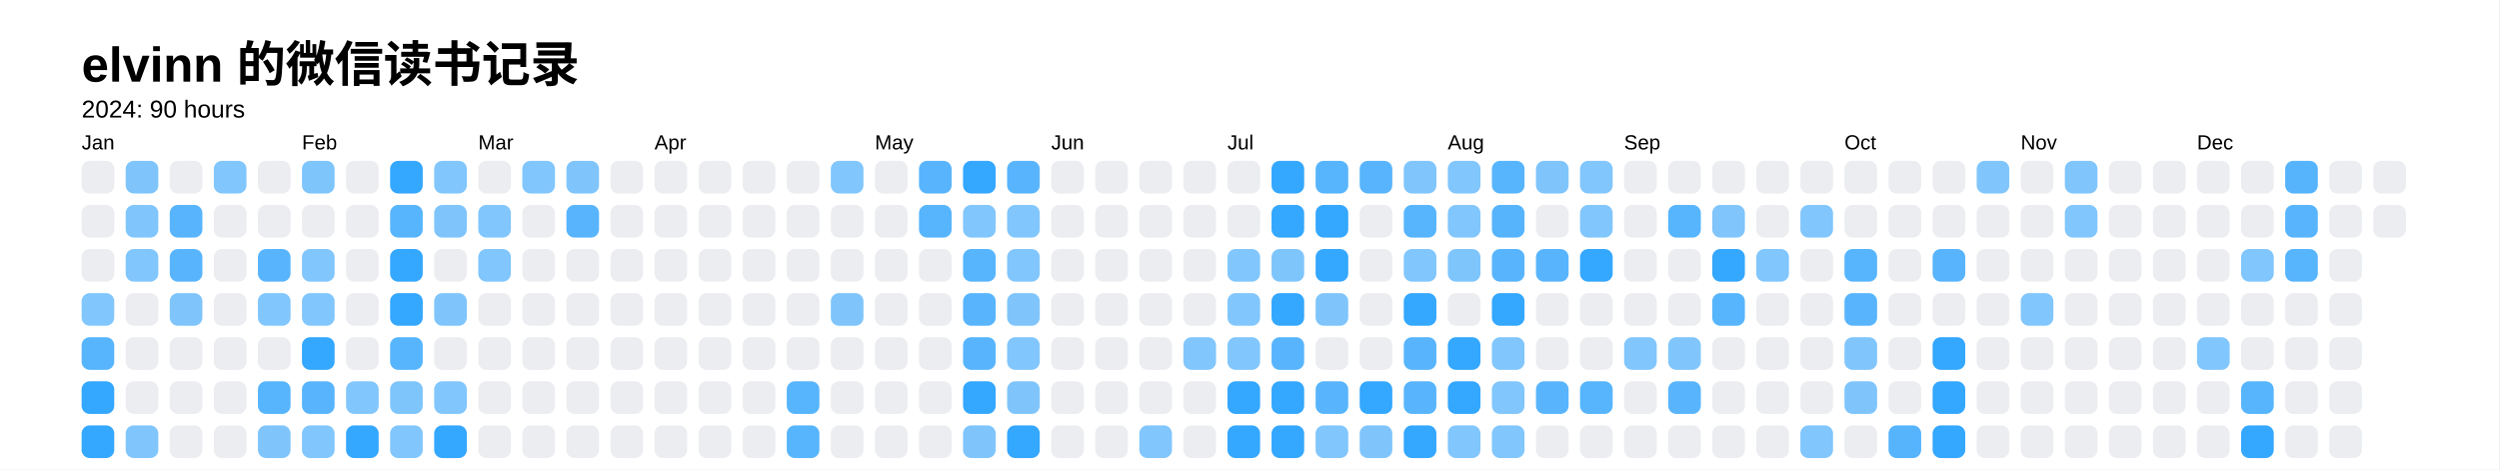
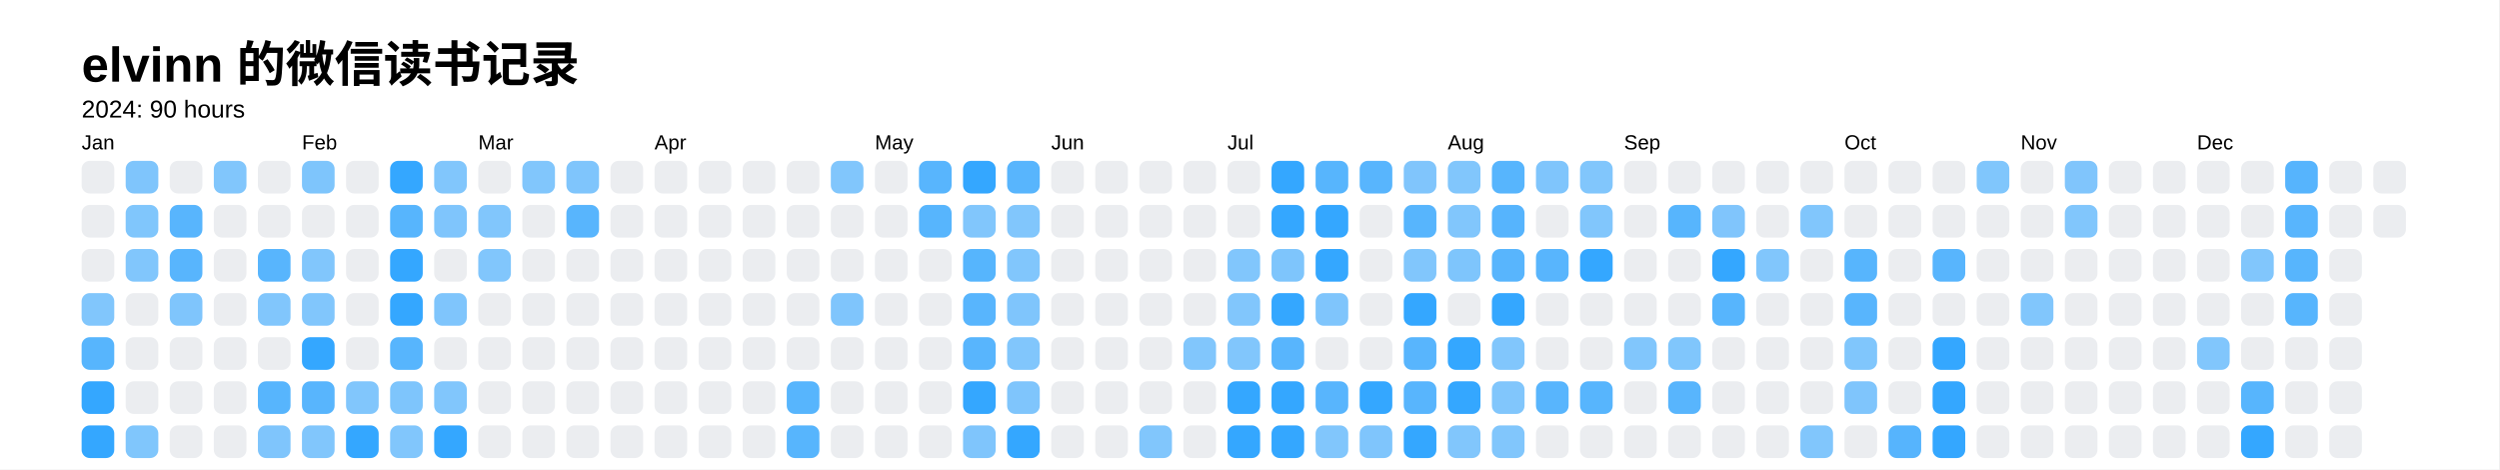
<svg xmlns="http://www.w3.org/2000/svg" baseProfile="full" height="57.5mm" version="1.1" viewBox="0,0,306.2,57.5" width="306.2mm">
  <defs />
  <rect fill="#FFFFFF" height="57.5" width="306.2" x="0" y="0" />
  <text fill="#000000" style="font-size:6px; font-family:Arial; font-weight:bold;" x="10" y="10">elvinn 的微信读书记录</text>
  <text fill="#000000" style="font-size:3px; font-family:Arial;" x="10" y="14.4">2024: 90 hours</text>
  <text fill="#000000" style="font-size:2.5px; font-family:Arial" x="10" y="18.3">Jan</text>
  <rect fill="#EBEDF0" height="4" rx="1" ry="1" width="4" x="10" y="19.7" />
  <rect fill="#EBEDF0" height="4" rx="1" ry="1" width="4" x="10" y="25.1" />
  <rect fill="#EBEDF0" height="4" rx="1" ry="1" width="4" x="10" y="30.5" />
  <rect fill="#81c6fc" height="4" rx="1" ry="1" width="4" x="10" y="35.9" />
  <rect fill="#57b5fd" height="4" rx="1" ry="1" width="4" x="10" y="41.3" />
  <rect fill="#34A7FF" height="4" rx="1" ry="1" width="4" x="10" y="46.7" />
  <rect fill="#34A7FF" height="4" rx="1" ry="1" width="4" x="10" y="52.1" />
  <rect fill="#7fc5fc" height="4" rx="1" ry="1" width="4" x="15.4" y="19.7" />
  <rect fill="#80c6fc" height="4" rx="1" ry="1" width="4" x="15.4" y="25.1" />
  <rect fill="#81c6fc" height="4" rx="1" ry="1" width="4" x="15.4" y="30.5" />
  <rect fill="#EBEDF0" height="4" rx="1" ry="1" width="4" x="15.4" y="35.9" />
  <rect fill="#EBEDF0" height="4" rx="1" ry="1" width="4" x="15.4" y="41.3" />
  <rect fill="#EBEDF0" height="4" rx="1" ry="1" width="4" x="15.4" y="46.7" />
  <rect fill="#80c6fc" height="4" rx="1" ry="1" width="4" x="15.4" y="52.1" />
  <rect fill="#EBEDF0" height="4" rx="1" ry="1" width="4" x="20.8" y="19.7" />
  <rect fill="#58b5fd" height="4" rx="1" ry="1" width="4" x="20.8" y="25.1" />
  <rect fill="#58b5fd" height="4" rx="1" ry="1" width="4" x="20.8" y="30.5" />
  <rect fill="#7fc5fc" height="4" rx="1" ry="1" width="4" x="20.8" y="35.9" />
  <rect fill="#EBEDF0" height="4" rx="1" ry="1" width="4" x="20.8" y="41.3" />
  <rect fill="#EBEDF0" height="4" rx="1" ry="1" width="4" x="20.8" y="46.7" />
  <rect fill="#EBEDF0" height="4" rx="1" ry="1" width="4" x="20.8" y="52.1" />
  <rect fill="#81c6fc" height="4" rx="1" ry="1" width="4" x="26.2" y="19.7" />
  <rect fill="#EBEDF0" height="4" rx="1" ry="1" width="4" x="26.2" y="25.1" />
  <rect fill="#EBEDF0" height="4" rx="1" ry="1" width="4" x="26.2" y="30.5" />
  <rect fill="#EBEDF0" height="4" rx="1" ry="1" width="4" x="26.2" y="35.9" />
  <rect fill="#EBEDF0" height="4" rx="1" ry="1" width="4" x="26.2" y="41.3" />
  <rect fill="#EBEDF0" height="4" rx="1" ry="1" width="4" x="26.2" y="46.7" />
  <rect fill="#EBEDF0" height="4" rx="1" ry="1" width="4" x="26.2" y="52.1" />
  <rect fill="#EBEDF0" height="4" rx="1" ry="1" width="4" x="31.6" y="19.7" />
  <rect fill="#EBEDF0" height="4" rx="1" ry="1" width="4" x="31.6" y="25.1" />
  <rect fill="#58b5fd" height="4" rx="1" ry="1" width="4" x="31.6" y="30.5" />
  <rect fill="#81c6fc" height="4" rx="1" ry="1" width="4" x="31.6" y="35.9" />
  <rect fill="#EBEDF0" height="4" rx="1" ry="1" width="4" x="31.6" y="41.3" />
  <rect fill="#57b5fd" height="4" rx="1" ry="1" width="4" x="31.6" y="46.7" />
  <rect fill="#7fc5fc" height="4" rx="1" ry="1" width="4" x="31.6" y="52.1" />
  <text fill="#000000" style="font-size:2.5px; font-family:Arial" x="37.0" y="18.3">Feb</text>
  <rect fill="#7ec5fc" height="4" rx="1" ry="1" width="4" x="37.0" y="19.7" />
  <rect fill="#EBEDF0" height="4" rx="1" ry="1" width="4" x="37.0" y="25.1" />
  <rect fill="#81c6fc" height="4" rx="1" ry="1" width="4" x="37.0" y="30.5" />
  <rect fill="#81c6fc" height="4" rx="1" ry="1" width="4" x="37.0" y="35.9" />
  <rect fill="#34A7FF" height="4" rx="1" ry="1" width="4" x="37.0" y="41.3" />
  <rect fill="#58b5fd" height="4" rx="1" ry="1" width="4" x="37.0" y="46.7" />
  <rect fill="#81c6fc" height="4" rx="1" ry="1" width="4" x="37.0" y="52.1" />
  <rect fill="#EBEDF0" height="4" rx="1" ry="1" width="4" x="42.4" y="19.7" />
  <rect fill="#EBEDF0" height="4" rx="1" ry="1" width="4" x="42.4" y="25.1" />
  <rect fill="#EBEDF0" height="4" rx="1" ry="1" width="4" x="42.4" y="30.5" />
  <rect fill="#EBEDF0" height="4" rx="1" ry="1" width="4" x="42.4" y="35.9" />
  <rect fill="#EBEDF0" height="4" rx="1" ry="1" width="4" x="42.4" y="41.3" />
  <rect fill="#81c6fc" height="4" rx="1" ry="1" width="4" x="42.4" y="46.7" />
  <rect fill="#34A7FF" height="4" rx="1" ry="1" width="4" x="42.4" y="52.1" />
  <rect fill="#34A7FF" height="4" rx="1" ry="1" width="4" x="47.8" y="19.7" />
  <rect fill="#57b5fd" height="4" rx="1" ry="1" width="4" x="47.8" y="25.1" />
  <rect fill="#34A7FF" height="4" rx="1" ry="1" width="4" x="47.8" y="30.5" />
  <rect fill="#34A7FF" height="4" rx="1" ry="1" width="4" x="47.8" y="35.9" />
  <rect fill="#57b5fd" height="4" rx="1" ry="1" width="4" x="47.8" y="41.3" />
  <rect fill="#7ec5fc" height="4" rx="1" ry="1" width="4" x="47.8" y="46.7" />
  <rect fill="#81c6fc" height="4" rx="1" ry="1" width="4" x="47.8" y="52.1" />
  <rect fill="#81c6fc" height="4" rx="1" ry="1" width="4" x="53.2" y="19.7" />
  <rect fill="#7fc5fc" height="4" rx="1" ry="1" width="4" x="53.2" y="25.1" />
  <rect fill="#EBEDF0" height="4" rx="1" ry="1" width="4" x="53.2" y="30.5" />
  <rect fill="#7fc5fc" height="4" rx="1" ry="1" width="4" x="53.2" y="35.9" />
  <rect fill="#EBEDF0" height="4" rx="1" ry="1" width="4" x="53.2" y="41.3" />
  <rect fill="#81c6fc" height="4" rx="1" ry="1" width="4" x="53.2" y="46.7" />
  <rect fill="#34A7FF" height="4" rx="1" ry="1" width="4" x="53.2" y="52.1" />
  <text fill="#000000" style="font-size:2.5px; font-family:Arial" x="58.6" y="18.3">Mar</text>
  <rect fill="#EBEDF0" height="4" rx="1" ry="1" width="4" x="58.6" y="19.7" />
  <rect fill="#81c6fc" height="4" rx="1" ry="1" width="4" x="58.6" y="25.1" />
  <rect fill="#81c6fc" height="4" rx="1" ry="1" width="4" x="58.6" y="30.5" />
  <rect fill="#EBEDF0" height="4" rx="1" ry="1" width="4" x="58.6" y="35.9" />
  <rect fill="#EBEDF0" height="4" rx="1" ry="1" width="4" x="58.6" y="41.3" />
  <rect fill="#EBEDF0" height="4" rx="1" ry="1" width="4" x="58.6" y="46.7" />
  <rect fill="#EBEDF0" height="4" rx="1" ry="1" width="4" x="58.6" y="52.1" />
  <rect fill="#81c6fc" height="4" rx="1" ry="1" width="4" x="64" y="19.7" />
  <rect fill="#EBEDF0" height="4" rx="1" ry="1" width="4" x="64" y="25.1" />
  <rect fill="#EBEDF0" height="4" rx="1" ry="1" width="4" x="64" y="30.5" />
  <rect fill="#EBEDF0" height="4" rx="1" ry="1" width="4" x="64" y="35.9" />
  <rect fill="#EBEDF0" height="4" rx="1" ry="1" width="4" x="64" y="41.3" />
  <rect fill="#EBEDF0" height="4" rx="1" ry="1" width="4" x="64" y="46.7" />
  <rect fill="#EBEDF0" height="4" rx="1" ry="1" width="4" x="64" y="52.1" />
  <rect fill="#7fc5fc" height="4" rx="1" ry="1" width="4" x="69.4" y="19.7" />
  <rect fill="#58b5fd" height="4" rx="1" ry="1" width="4" x="69.4" y="25.1" />
  <rect fill="#EBEDF0" height="4" rx="1" ry="1" width="4" x="69.4" y="30.5" />
  <rect fill="#EBEDF0" height="4" rx="1" ry="1" width="4" x="69.4" y="35.9" />
  <rect fill="#EBEDF0" height="4" rx="1" ry="1" width="4" x="69.4" y="41.3" />
  <rect fill="#EBEDF0" height="4" rx="1" ry="1" width="4" x="69.4" y="46.7" />
  <rect fill="#EBEDF0" height="4" rx="1" ry="1" width="4" x="69.4" y="52.1" />
  <rect fill="#EBEDF0" height="4" rx="1" ry="1" width="4" x="74.8" y="19.7" />
  <rect fill="#EBEDF0" height="4" rx="1" ry="1" width="4" x="74.8" y="25.1" />
  <rect fill="#EBEDF0" height="4" rx="1" ry="1" width="4" x="74.8" y="30.5" />
  <rect fill="#EBEDF0" height="4" rx="1" ry="1" width="4" x="74.8" y="35.9" />
  <rect fill="#EBEDF0" height="4" rx="1" ry="1" width="4" x="74.8" y="41.3" />
  <rect fill="#EBEDF0" height="4" rx="1" ry="1" width="4" x="74.8" y="46.7" />
  <rect fill="#EBEDF0" height="4" rx="1" ry="1" width="4" x="74.8" y="52.1" />
  <text fill="#000000" style="font-size:2.5px; font-family:Arial" x="80.2" y="18.3">Apr</text>
  <rect fill="#EBEDF0" height="4" rx="1" ry="1" width="4" x="80.2" y="19.7" />
  <rect fill="#EBEDF0" height="4" rx="1" ry="1" width="4" x="80.2" y="25.1" />
  <rect fill="#EBEDF0" height="4" rx="1" ry="1" width="4" x="80.2" y="30.5" />
  <rect fill="#EBEDF0" height="4" rx="1" ry="1" width="4" x="80.2" y="35.9" />
  <rect fill="#EBEDF0" height="4" rx="1" ry="1" width="4" x="80.2" y="41.3" />
  <rect fill="#EBEDF0" height="4" rx="1" ry="1" width="4" x="80.2" y="46.7" />
  <rect fill="#EBEDF0" height="4" rx="1" ry="1" width="4" x="80.2" y="52.1" />
  <rect fill="#EBEDF0" height="4" rx="1" ry="1" width="4" x="85.6" y="19.7" />
  <rect fill="#EBEDF0" height="4" rx="1" ry="1" width="4" x="85.6" y="25.1" />
  <rect fill="#EBEDF0" height="4" rx="1" ry="1" width="4" x="85.6" y="30.5" />
  <rect fill="#EBEDF0" height="4" rx="1" ry="1" width="4" x="85.6" y="35.9" />
  <rect fill="#EBEDF0" height="4" rx="1" ry="1" width="4" x="85.6" y="41.3" />
  <rect fill="#EBEDF0" height="4" rx="1" ry="1" width="4" x="85.6" y="46.7" />
  <rect fill="#EBEDF0" height="4" rx="1" ry="1" width="4" x="85.6" y="52.1" />
  <rect fill="#EBEDF0" height="4" rx="1" ry="1" width="4" x="91" y="19.7" />
  <rect fill="#EBEDF0" height="4" rx="1" ry="1" width="4" x="91" y="25.1" />
  <rect fill="#EBEDF0" height="4" rx="1" ry="1" width="4" x="91" y="30.5" />
  <rect fill="#EBEDF0" height="4" rx="1" ry="1" width="4" x="91" y="35.9" />
  <rect fill="#EBEDF0" height="4" rx="1" ry="1" width="4" x="91" y="41.3" />
  <rect fill="#EBEDF0" height="4" rx="1" ry="1" width="4" x="91" y="46.7" />
  <rect fill="#EBEDF0" height="4" rx="1" ry="1" width="4" x="91" y="52.1" />
  <rect fill="#EBEDF0" height="4" rx="1" ry="1" width="4" x="96.4" y="19.7" />
  <rect fill="#EBEDF0" height="4" rx="1" ry="1" width="4" x="96.4" y="25.1" />
  <rect fill="#EBEDF0" height="4" rx="1" ry="1" width="4" x="96.4" y="30.5" />
  <rect fill="#EBEDF0" height="4" rx="1" ry="1" width="4" x="96.4" y="35.9" />
  <rect fill="#EBEDF0" height="4" rx="1" ry="1" width="4" x="96.4" y="41.3" />
  <rect fill="#57b5fd" height="4" rx="1" ry="1" width="4" x="96.4" y="46.7" />
  <rect fill="#57b5fd" height="4" rx="1" ry="1" width="4" x="96.4" y="52.1" />
  <rect fill="#81c6fc" height="4" rx="1" ry="1" width="4" x="101.8" y="19.7" />
  <rect fill="#EBEDF0" height="4" rx="1" ry="1" width="4" x="101.8" y="25.1" />
  <rect fill="#EBEDF0" height="4" rx="1" ry="1" width="4" x="101.8" y="30.5" />
  <rect fill="#7fc5fc" height="4" rx="1" ry="1" width="4" x="101.8" y="35.9" />
  <rect fill="#EBEDF0" height="4" rx="1" ry="1" width="4" x="101.8" y="41.3" />
  <rect fill="#EBEDF0" height="4" rx="1" ry="1" width="4" x="101.8" y="46.7" />
  <rect fill="#EBEDF0" height="4" rx="1" ry="1" width="4" x="101.8" y="52.1" />
  <text fill="#000000" style="font-size:2.5px; font-family:Arial" x="107.2" y="18.3">May</text>
  <rect fill="#EBEDF0" height="4" rx="1" ry="1" width="4" x="107.2" y="19.7" />
  <rect fill="#EBEDF0" height="4" rx="1" ry="1" width="4" x="107.2" y="25.1" />
  <rect fill="#EBEDF0" height="4" rx="1" ry="1" width="4" x="107.2" y="30.5" />
  <rect fill="#EBEDF0" height="4" rx="1" ry="1" width="4" x="107.2" y="35.9" />
  <rect fill="#EBEDF0" height="4" rx="1" ry="1" width="4" x="107.2" y="41.3" />
  <rect fill="#EBEDF0" height="4" rx="1" ry="1" width="4" x="107.2" y="46.7" />
  <rect fill="#EBEDF0" height="4" rx="1" ry="1" width="4" x="107.2" y="52.1" />
  <rect fill="#58b5fd" height="4" rx="1" ry="1" width="4" x="112.6" y="19.7" />
  <rect fill="#57b5fd" height="4" rx="1" ry="1" width="4" x="112.6" y="25.1" />
  <rect fill="#EBEDF0" height="4" rx="1" ry="1" width="4" x="112.6" y="30.5" />
  <rect fill="#EBEDF0" height="4" rx="1" ry="1" width="4" x="112.6" y="35.9" />
  <rect fill="#EBEDF0" height="4" rx="1" ry="1" width="4" x="112.6" y="41.3" />
  <rect fill="#EBEDF0" height="4" rx="1" ry="1" width="4" x="112.6" y="46.7" />
  <rect fill="#EBEDF0" height="4" rx="1" ry="1" width="4" x="112.6" y="52.1" />
  <rect fill="#34A7FF" height="4" rx="1" ry="1" width="4" x="118" y="19.7" />
  <rect fill="#81c6fc" height="4" rx="1" ry="1" width="4" x="118" y="25.1" />
  <rect fill="#56b5fd" height="4" rx="1" ry="1" width="4" x="118" y="30.5" />
  <rect fill="#58b5fd" height="4" rx="1" ry="1" width="4" x="118" y="35.9" />
  <rect fill="#58b5fd" height="4" rx="1" ry="1" width="4" x="118" y="41.3" />
  <rect fill="#34A7FF" height="4" rx="1" ry="1" width="4" x="118" y="46.7" />
  <rect fill="#7fc5fc" height="4" rx="1" ry="1" width="4" x="118" y="52.1" />
  <rect fill="#58b5fd" height="4" rx="1" ry="1" width="4" x="123.4" y="19.7" />
  <rect fill="#81c6fc" height="4" rx="1" ry="1" width="4" x="123.4" y="25.1" />
  <rect fill="#81c6fc" height="4" rx="1" ry="1" width="4" x="123.4" y="30.5" />
  <rect fill="#7fc5fc" height="4" rx="1" ry="1" width="4" x="123.4" y="35.9" />
  <rect fill="#81c6fc" height="4" rx="1" ry="1" width="4" x="123.4" y="41.3" />
  <rect fill="#7fc5fc" height="4" rx="1" ry="1" width="4" x="123.4" y="46.7" />
  <rect fill="#34A7FF" height="4" rx="1" ry="1" width="4" x="123.4" y="52.1" />
  <text fill="#000000" style="font-size:2.5px; font-family:Arial" x="128.8" y="18.3">Jun</text>
  <rect fill="#EBEDF0" height="4" rx="1" ry="1" width="4" x="128.8" y="19.7" />
  <rect fill="#EBEDF0" height="4" rx="1" ry="1" width="4" x="128.8" y="25.1" />
  <rect fill="#EBEDF0" height="4" rx="1" ry="1" width="4" x="128.8" y="30.5" />
  <rect fill="#EBEDF0" height="4" rx="1" ry="1" width="4" x="128.8" y="35.9" />
  <rect fill="#EBEDF0" height="4" rx="1" ry="1" width="4" x="128.8" y="41.3" />
  <rect fill="#EBEDF0" height="4" rx="1" ry="1" width="4" x="128.8" y="46.7" />
  <rect fill="#EBEDF0" height="4" rx="1" ry="1" width="4" x="128.8" y="52.1" />
  <rect fill="#EBEDF0" height="4" rx="1" ry="1" width="4" x="134.2" y="19.7" />
  <rect fill="#EBEDF0" height="4" rx="1" ry="1" width="4" x="134.2" y="25.1" />
  <rect fill="#EBEDF0" height="4" rx="1" ry="1" width="4" x="134.2" y="30.5" />
  <rect fill="#EBEDF0" height="4" rx="1" ry="1" width="4" x="134.2" y="35.9" />
  <rect fill="#EBEDF0" height="4" rx="1" ry="1" width="4" x="134.2" y="41.3" />
  <rect fill="#EBEDF0" height="4" rx="1" ry="1" width="4" x="134.2" y="46.7" />
  <rect fill="#EBEDF0" height="4" rx="1" ry="1" width="4" x="134.2" y="52.1" />
  <rect fill="#EBEDF0" height="4" rx="1" ry="1" width="4" x="139.6" y="19.7" />
  <rect fill="#EBEDF0" height="4" rx="1" ry="1" width="4" x="139.6" y="25.1" />
  <rect fill="#EBEDF0" height="4" rx="1" ry="1" width="4" x="139.6" y="30.5" />
  <rect fill="#EBEDF0" height="4" rx="1" ry="1" width="4" x="139.6" y="35.9" />
  <rect fill="#EBEDF0" height="4" rx="1" ry="1" width="4" x="139.6" y="41.3" />
  <rect fill="#EBEDF0" height="4" rx="1" ry="1" width="4" x="139.6" y="46.7" />
  <rect fill="#81c6fc" height="4" rx="1" ry="1" width="4" x="139.6" y="52.1" />
  <rect fill="#EBEDF0" height="4" rx="1" ry="1" width="4" x="145" y="19.7" />
  <rect fill="#EBEDF0" height="4" rx="1" ry="1" width="4" x="145" y="25.1" />
  <rect fill="#EBEDF0" height="4" rx="1" ry="1" width="4" x="145" y="30.5" />
  <rect fill="#EBEDF0" height="4" rx="1" ry="1" width="4" x="145" y="35.9" />
  <rect fill="#81c6fc" height="4" rx="1" ry="1" width="4" x="145" y="41.3" />
  <rect fill="#EBEDF0" height="4" rx="1" ry="1" width="4" x="145" y="46.7" />
  <rect fill="#EBEDF0" height="4" rx="1" ry="1" width="4" x="145" y="52.1" />
  <text fill="#000000" style="font-size:2.5px; font-family:Arial" x="150.4" y="18.3">Jul</text>
  <rect fill="#EBEDF0" height="4" rx="1" ry="1" width="4" x="150.4" y="19.7" />
  <rect fill="#EBEDF0" height="4" rx="1" ry="1" width="4" x="150.4" y="25.1" />
  <rect fill="#81c6fc" height="4" rx="1" ry="1" width="4" x="150.4" y="30.5" />
  <rect fill="#81c6fc" height="4" rx="1" ry="1" width="4" x="150.4" y="35.9" />
  <rect fill="#81c6fc" height="4" rx="1" ry="1" width="4" x="150.4" y="41.3" />
  <rect fill="#34A7FF" height="4" rx="1" ry="1" width="4" x="150.4" y="46.7" />
  <rect fill="#34A7FF" height="4" rx="1" ry="1" width="4" x="150.4" y="52.1" />
  <rect fill="#34A7FF" height="4" rx="1" ry="1" width="4" x="155.8" y="19.7" />
  <rect fill="#34A7FF" height="4" rx="1" ry="1" width="4" x="155.8" y="25.1" />
  <rect fill="#7ec5fc" height="4" rx="1" ry="1" width="4" x="155.8" y="30.5" />
  <rect fill="#34A7FF" height="4" rx="1" ry="1" width="4" x="155.8" y="35.9" />
  <rect fill="#58b5fd" height="4" rx="1" ry="1" width="4" x="155.8" y="41.3" />
  <rect fill="#34A7FF" height="4" rx="1" ry="1" width="4" x="155.8" y="46.7" />
  <rect fill="#34A7FF" height="4" rx="1" ry="1" width="4" x="155.8" y="52.1" />
  <rect fill="#57b5fd" height="4" rx="1" ry="1" width="4" x="161.2" y="19.7" />
  <rect fill="#34A7FF" height="4" rx="1" ry="1" width="4" x="161.2" y="25.1" />
  <rect fill="#34A7FF" height="4" rx="1" ry="1" width="4" x="161.2" y="30.5" />
  <rect fill="#7fc5fc" height="4" rx="1" ry="1" width="4" x="161.2" y="35.9" />
  <rect fill="#EBEDF0" height="4" rx="1" ry="1" width="4" x="161.2" y="41.3" />
  <rect fill="#58b5fd" height="4" rx="1" ry="1" width="4" x="161.2" y="46.7" />
  <rect fill="#81c6fc" height="4" rx="1" ry="1" width="4" x="161.2" y="52.1" />
  <rect fill="#58b5fd" height="4" rx="1" ry="1" width="4" x="166.6" y="19.7" />
  <rect fill="#EBEDF0" height="4" rx="1" ry="1" width="4" x="166.6" y="25.1" />
  <rect fill="#EBEDF0" height="4" rx="1" ry="1" width="4" x="166.6" y="30.5" />
  <rect fill="#EBEDF0" height="4" rx="1" ry="1" width="4" x="166.6" y="35.9" />
  <rect fill="#EBEDF0" height="4" rx="1" ry="1" width="4" x="166.6" y="41.3" />
  <rect fill="#34A7FF" height="4" rx="1" ry="1" width="4" x="166.6" y="46.7" />
  <rect fill="#7fc5fc" height="4" rx="1" ry="1" width="4" x="166.6" y="52.1" />
  <rect fill="#80c5fc" height="4" rx="1" ry="1" width="4" x="172" y="19.7" />
  <rect fill="#57b5fd" height="4" rx="1" ry="1" width="4" x="172" y="25.1" />
  <rect fill="#81c6fc" height="4" rx="1" ry="1" width="4" x="172" y="30.5" />
  <rect fill="#34A7FF" height="4" rx="1" ry="1" width="4" x="172" y="35.9" />
  <rect fill="#58b5fd" height="4" rx="1" ry="1" width="4" x="172" y="41.3" />
  <rect fill="#58b5fd" height="4" rx="1" ry="1" width="4" x="172" y="46.7" />
  <rect fill="#34A7FF" height="4" rx="1" ry="1" width="4" x="172" y="52.1" />
  <text fill="#000000" style="font-size:2.5px; font-family:Arial" x="177.4" y="18.3">Aug</text>
  <rect fill="#81c6fc" height="4" rx="1" ry="1" width="4" x="177.4" y="19.7" />
  <rect fill="#81c6fc" height="4" rx="1" ry="1" width="4" x="177.4" y="25.1" />
  <rect fill="#7ec5fc" height="4" rx="1" ry="1" width="4" x="177.4" y="30.5" />
  <rect fill="#EBEDF0" height="4" rx="1" ry="1" width="4" x="177.4" y="35.9" />
  <rect fill="#34A7FF" height="4" rx="1" ry="1" width="4" x="177.4" y="41.3" />
  <rect fill="#34A7FF" height="4" rx="1" ry="1" width="4" x="177.4" y="46.7" />
  <rect fill="#81c6fc" height="4" rx="1" ry="1" width="4" x="177.4" y="52.1" />
  <rect fill="#57b5fd" height="4" rx="1" ry="1" width="4" x="182.8" y="19.7" />
  <rect fill="#56b4fd" height="4" rx="1" ry="1" width="4" x="182.8" y="25.1" />
  <rect fill="#58b5fd" height="4" rx="1" ry="1" width="4" x="182.8" y="30.5" />
  <rect fill="#34A7FF" height="4" rx="1" ry="1" width="4" x="182.8" y="35.9" />
  <rect fill="#81c6fc" height="4" rx="1" ry="1" width="4" x="182.8" y="41.3" />
  <rect fill="#81c6fc" height="4" rx="1" ry="1" width="4" x="182.8" y="46.7" />
  <rect fill="#81c6fc" height="4" rx="1" ry="1" width="4" x="182.8" y="52.1" />
  <rect fill="#7fc5fc" height="4" rx="1" ry="1" width="4" x="188.2" y="19.7" />
  <rect fill="#EBEDF0" height="4" rx="1" ry="1" width="4" x="188.2" y="25.1" />
  <rect fill="#58b5fd" height="4" rx="1" ry="1" width="4" x="188.2" y="30.5" />
  <rect fill="#EBEDF0" height="4" rx="1" ry="1" width="4" x="188.2" y="35.9" />
  <rect fill="#EBEDF0" height="4" rx="1" ry="1" width="4" x="188.2" y="41.3" />
  <rect fill="#58b5fd" height="4" rx="1" ry="1" width="4" x="188.2" y="46.7" />
  <rect fill="#EBEDF0" height="4" rx="1" ry="1" width="4" x="188.2" y="52.1" />
  <rect fill="#81c6fc" height="4" rx="1" ry="1" width="4" x="193.6" y="19.7" />
  <rect fill="#81c6fc" height="4" rx="1" ry="1" width="4" x="193.6" y="25.1" />
  <rect fill="#34A7FF" height="4" rx="1" ry="1" width="4" x="193.6" y="30.5" />
  <rect fill="#EBEDF0" height="4" rx="1" ry="1" width="4" x="193.6" y="35.9" />
  <rect fill="#EBEDF0" height="4" rx="1" ry="1" width="4" x="193.6" y="41.3" />
  <rect fill="#57b5fd" height="4" rx="1" ry="1" width="4" x="193.6" y="46.7" />
  <rect fill="#EBEDF0" height="4" rx="1" ry="1" width="4" x="193.6" y="52.1" />
  <text fill="#000000" style="font-size:2.5px; font-family:Arial" x="199" y="18.3">Sep</text>
  <rect fill="#EBEDF0" height="4" rx="1" ry="1" width="4" x="199" y="19.7" />
  <rect fill="#EBEDF0" height="4" rx="1" ry="1" width="4" x="199" y="25.1" />
  <rect fill="#EBEDF0" height="4" rx="1" ry="1" width="4" x="199" y="30.5" />
  <rect fill="#EBEDF0" height="4" rx="1" ry="1" width="4" x="199" y="35.9" />
  <rect fill="#81c6fc" height="4" rx="1" ry="1" width="4" x="199" y="41.3" />
  <rect fill="#EBEDF0" height="4" rx="1" ry="1" width="4" x="199" y="46.7" />
  <rect fill="#EBEDF0" height="4" rx="1" ry="1" width="4" x="199" y="52.1" />
  <rect fill="#EBEDF0" height="4" rx="1" ry="1" width="4" x="204.4" y="19.7" />
  <rect fill="#57b5fd" height="4" rx="1" ry="1" width="4" x="204.4" y="25.1" />
  <rect fill="#EBEDF0" height="4" rx="1" ry="1" width="4" x="204.4" y="30.5" />
  <rect fill="#EBEDF0" height="4" rx="1" ry="1" width="4" x="204.4" y="35.9" />
  <rect fill="#80c6fc" height="4" rx="1" ry="1" width="4" x="204.4" y="41.3" />
  <rect fill="#58b5fd" height="4" rx="1" ry="1" width="4" x="204.4" y="46.7" />
  <rect fill="#EBEDF0" height="4" rx="1" ry="1" width="4" x="204.4" y="52.1" />
  <rect fill="#EBEDF0" height="4" rx="1" ry="1" width="4" x="209.8" y="19.7" />
  <rect fill="#80c5fc" height="4" rx="1" ry="1" width="4" x="209.8" y="25.1" />
  <rect fill="#34A7FF" height="4" rx="1" ry="1" width="4" x="209.8" y="30.5" />
  <rect fill="#57b5fd" height="4" rx="1" ry="1" width="4" x="209.8" y="35.9" />
  <rect fill="#EBEDF0" height="4" rx="1" ry="1" width="4" x="209.8" y="41.3" />
  <rect fill="#EBEDF0" height="4" rx="1" ry="1" width="4" x="209.8" y="46.7" />
  <rect fill="#EBEDF0" height="4" rx="1" ry="1" width="4" x="209.8" y="52.1" />
  <rect fill="#EBEDF0" height="4" rx="1" ry="1" width="4" x="215.2" y="19.7" />
  <rect fill="#EBEDF0" height="4" rx="1" ry="1" width="4" x="215.2" y="25.1" />
  <rect fill="#81c6fc" height="4" rx="1" ry="1" width="4" x="215.2" y="30.5" />
  <rect fill="#EBEDF0" height="4" rx="1" ry="1" width="4" x="215.2" y="35.9" />
  <rect fill="#EBEDF0" height="4" rx="1" ry="1" width="4" x="215.2" y="41.3" />
  <rect fill="#EBEDF0" height="4" rx="1" ry="1" width="4" x="215.2" y="46.7" />
  <rect fill="#EBEDF0" height="4" rx="1" ry="1" width="4" x="215.2" y="52.1" />
  <rect fill="#EBEDF0" height="4" rx="1" ry="1" width="4" x="220.6" y="19.7" />
  <rect fill="#81c6fc" height="4" rx="1" ry="1" width="4" x="220.6" y="25.1" />
  <rect fill="#EBEDF0" height="4" rx="1" ry="1" width="4" x="220.6" y="30.5" />
  <rect fill="#EBEDF0" height="4" rx="1" ry="1" width="4" x="220.6" y="35.9" />
  <rect fill="#EBEDF0" height="4" rx="1" ry="1" width="4" x="220.6" y="41.3" />
  <rect fill="#EBEDF0" height="4" rx="1" ry="1" width="4" x="220.6" y="46.7" />
  <rect fill="#81c6fc" height="4" rx="1" ry="1" width="4" x="220.6" y="52.1" />
  <text fill="#000000" style="font-size:2.5px; font-family:Arial" x="226" y="18.3">Oct</text>
  <rect fill="#EBEDF0" height="4" rx="1" ry="1" width="4" x="226" y="19.7" />
  <rect fill="#EBEDF0" height="4" rx="1" ry="1" width="4" x="226" y="25.1" />
  <rect fill="#57b5fd" height="4" rx="1" ry="1" width="4" x="226" y="30.5" />
  <rect fill="#58b5fd" height="4" rx="1" ry="1" width="4" x="226" y="35.9" />
  <rect fill="#80c6fc" height="4" rx="1" ry="1" width="4" x="226" y="41.3" />
  <rect fill="#7fc5fc" height="4" rx="1" ry="1" width="4" x="226" y="46.7" />
  <rect fill="#EBEDF0" height="4" rx="1" ry="1" width="4" x="226" y="52.1" />
  <rect fill="#EBEDF0" height="4" rx="1" ry="1" width="4" x="231.4" y="19.7" />
  <rect fill="#EBEDF0" height="4" rx="1" ry="1" width="4" x="231.4" y="25.1" />
  <rect fill="#EBEDF0" height="4" rx="1" ry="1" width="4" x="231.4" y="30.5" />
  <rect fill="#EBEDF0" height="4" rx="1" ry="1" width="4" x="231.4" y="35.9" />
  <rect fill="#EBEDF0" height="4" rx="1" ry="1" width="4" x="231.4" y="41.3" />
  <rect fill="#EBEDF0" height="4" rx="1" ry="1" width="4" x="231.4" y="46.7" />
  <rect fill="#56b4fd" height="4" rx="1" ry="1" width="4" x="231.4" y="52.1" />
  <rect fill="#EBEDF0" height="4" rx="1" ry="1" width="4" x="236.8" y="19.7" />
  <rect fill="#EBEDF0" height="4" rx="1" ry="1" width="4" x="236.8" y="25.1" />
  <rect fill="#58b5fd" height="4" rx="1" ry="1" width="4" x="236.8" y="30.5" />
  <rect fill="#EBEDF0" height="4" rx="1" ry="1" width="4" x="236.8" y="35.9" />
  <rect fill="#34A7FF" height="4" rx="1" ry="1" width="4" x="236.8" y="41.3" />
  <rect fill="#34A7FF" height="4" rx="1" ry="1" width="4" x="236.8" y="46.7" />
  <rect fill="#34A7FF" height="4" rx="1" ry="1" width="4" x="236.8" y="52.1" />
  <rect fill="#80c6fc" height="4" rx="1" ry="1" width="4" x="242.2" y="19.7" />
  <rect fill="#EBEDF0" height="4" rx="1" ry="1" width="4" x="242.2" y="25.1" />
  <rect fill="#EBEDF0" height="4" rx="1" ry="1" width="4" x="242.2" y="30.5" />
  <rect fill="#EBEDF0" height="4" rx="1" ry="1" width="4" x="242.2" y="35.9" />
  <rect fill="#EBEDF0" height="4" rx="1" ry="1" width="4" x="242.2" y="41.3" />
  <rect fill="#EBEDF0" height="4" rx="1" ry="1" width="4" x="242.2" y="46.7" />
  <rect fill="#EBEDF0" height="4" rx="1" ry="1" width="4" x="242.2" y="52.1" />
  <text fill="#000000" style="font-size:2.5px; font-family:Arial" x="247.6" y="18.3">Nov</text>
  <rect fill="#EBEDF0" height="4" rx="1" ry="1" width="4" x="247.6" y="19.7" />
  <rect fill="#EBEDF0" height="4" rx="1" ry="1" width="4" x="247.6" y="25.1" />
  <rect fill="#EBEDF0" height="4" rx="1" ry="1" width="4" x="247.6" y="30.5" />
  <rect fill="#81c6fc" height="4" rx="1" ry="1" width="4" x="247.6" y="35.9" />
  <rect fill="#EBEDF0" height="4" rx="1" ry="1" width="4" x="247.6" y="41.3" />
  <rect fill="#EBEDF0" height="4" rx="1" ry="1" width="4" x="247.6" y="46.7" />
  <rect fill="#EBEDF0" height="4" rx="1" ry="1" width="4" x="247.6" y="52.1" />
  <rect fill="#80c5fc" height="4" rx="1" ry="1" width="4" x="253" y="19.7" />
  <rect fill="#81c6fc" height="4" rx="1" ry="1" width="4" x="253" y="25.1" />
  <rect fill="#EBEDF0" height="4" rx="1" ry="1" width="4" x="253" y="30.5" />
  <rect fill="#EBEDF0" height="4" rx="1" ry="1" width="4" x="253" y="35.9" />
  <rect fill="#EBEDF0" height="4" rx="1" ry="1" width="4" x="253" y="41.3" />
  <rect fill="#EBEDF0" height="4" rx="1" ry="1" width="4" x="253" y="46.7" />
  <rect fill="#EBEDF0" height="4" rx="1" ry="1" width="4" x="253" y="52.1" />
  <rect fill="#EBEDF0" height="4" rx="1" ry="1" width="4" x="258.4" y="19.7" />
  <rect fill="#EBEDF0" height="4" rx="1" ry="1" width="4" x="258.4" y="25.1" />
  <rect fill="#EBEDF0" height="4" rx="1" ry="1" width="4" x="258.4" y="30.5" />
  <rect fill="#EBEDF0" height="4" rx="1" ry="1" width="4" x="258.4" y="35.9" />
  <rect fill="#EBEDF0" height="4" rx="1" ry="1" width="4" x="258.4" y="41.3" />
  <rect fill="#EBEDF0" height="4" rx="1" ry="1" width="4" x="258.4" y="46.7" />
  <rect fill="#EBEDF0" height="4" rx="1" ry="1" width="4" x="258.4" y="52.1" />
  <rect fill="#EBEDF0" height="4" rx="1" ry="1" width="4" x="263.8" y="19.7" />
  <rect fill="#EBEDF0" height="4" rx="1" ry="1" width="4" x="263.8" y="25.1" />
  <rect fill="#EBEDF0" height="4" rx="1" ry="1" width="4" x="263.8" y="30.5" />
  <rect fill="#EBEDF0" height="4" rx="1" ry="1" width="4" x="263.8" y="35.9" />
  <rect fill="#EBEDF0" height="4" rx="1" ry="1" width="4" x="263.8" y="41.3" />
  <rect fill="#EBEDF0" height="4" rx="1" ry="1" width="4" x="263.8" y="46.7" />
  <rect fill="#EBEDF0" height="4" rx="1" ry="1" width="4" x="263.8" y="52.1" />
  <text fill="#000000" style="font-size:2.5px; font-family:Arial" x="269.2" y="18.3">Dec</text>
  <rect fill="#EBEDF0" height="4" rx="1" ry="1" width="4" x="269.2" y="19.7" />
  <rect fill="#EBEDF0" height="4" rx="1" ry="1" width="4" x="269.2" y="25.1" />
  <rect fill="#EBEDF0" height="4" rx="1" ry="1" width="4" x="269.2" y="30.5" />
  <rect fill="#EBEDF0" height="4" rx="1" ry="1" width="4" x="269.2" y="35.9" />
  <rect fill="#81c6fc" height="4" rx="1" ry="1" width="4" x="269.2" y="41.3" />
  <rect fill="#EBEDF0" height="4" rx="1" ry="1" width="4" x="269.2" y="46.7" />
  <rect fill="#EBEDF0" height="4" rx="1" ry="1" width="4" x="269.2" y="52.1" />
  <rect fill="#EBEDF0" height="4" rx="1" ry="1" width="4" x="274.6" y="19.7" />
  <rect fill="#EBEDF0" height="4" rx="1" ry="1" width="4" x="274.6" y="25.1" />
  <rect fill="#81c6fc" height="4" rx="1" ry="1" width="4" x="274.6" y="30.5" />
  <rect fill="#EBEDF0" height="4" rx="1" ry="1" width="4" x="274.6" y="35.9" />
  <rect fill="#EBEDF0" height="4" rx="1" ry="1" width="4" x="274.6" y="41.3" />
  <rect fill="#57b5fd" height="4" rx="1" ry="1" width="4" x="274.6" y="46.7" />
  <rect fill="#34A7FF" height="4" rx="1" ry="1" width="4" x="274.6" y="52.1" />
  <rect fill="#56b4fd" height="4" rx="1" ry="1" width="4" x="280" y="19.7" />
  <rect fill="#58b5fd" height="4" rx="1" ry="1" width="4" x="280" y="25.1" />
  <rect fill="#57b5fd" height="4" rx="1" ry="1" width="4" x="280" y="30.5" />
-   <rect fill="#EBEDF0" height="4" rx="1" ry="1" width="4" x="280" y="35.9" />
+   <rect fill="#57b5fd" height="4" rx="1" ry="1" width="4" x="280" y="35.9" />
  <rect fill="#EBEDF0" height="4" rx="1" ry="1" width="4" x="280" y="41.3" />
  <rect fill="#EBEDF0" height="4" rx="1" ry="1" width="4" x="280" y="46.7" />
  <rect fill="#EBEDF0" height="4" rx="1" ry="1" width="4" x="280" y="52.1" />
  <rect fill="#EBEDF0" height="4" rx="1" ry="1" width="4" x="285.4" y="19.7" />
  <rect fill="#EBEDF0" height="4" rx="1" ry="1" width="4" x="285.4" y="25.1" />
  <rect fill="#EBEDF0" height="4" rx="1" ry="1" width="4" x="285.4" y="30.5" />
  <rect fill="#EBEDF0" height="4" rx="1" ry="1" width="4" x="285.4" y="35.9" />
  <rect fill="#EBEDF0" height="4" rx="1" ry="1" width="4" x="285.4" y="41.3" />
  <rect fill="#EBEDF0" height="4" rx="1" ry="1" width="4" x="285.4" y="46.7" />
  <rect fill="#EBEDF0" height="4" rx="1" ry="1" width="4" x="285.4" y="52.1" />
  <rect fill="#EBEDF0" height="4" rx="1" ry="1" width="4" x="290.8" y="19.7" />
  <rect fill="#EBEDF0" height="4" rx="1" ry="1" width="4" x="290.8" y="25.1" />
</svg>
